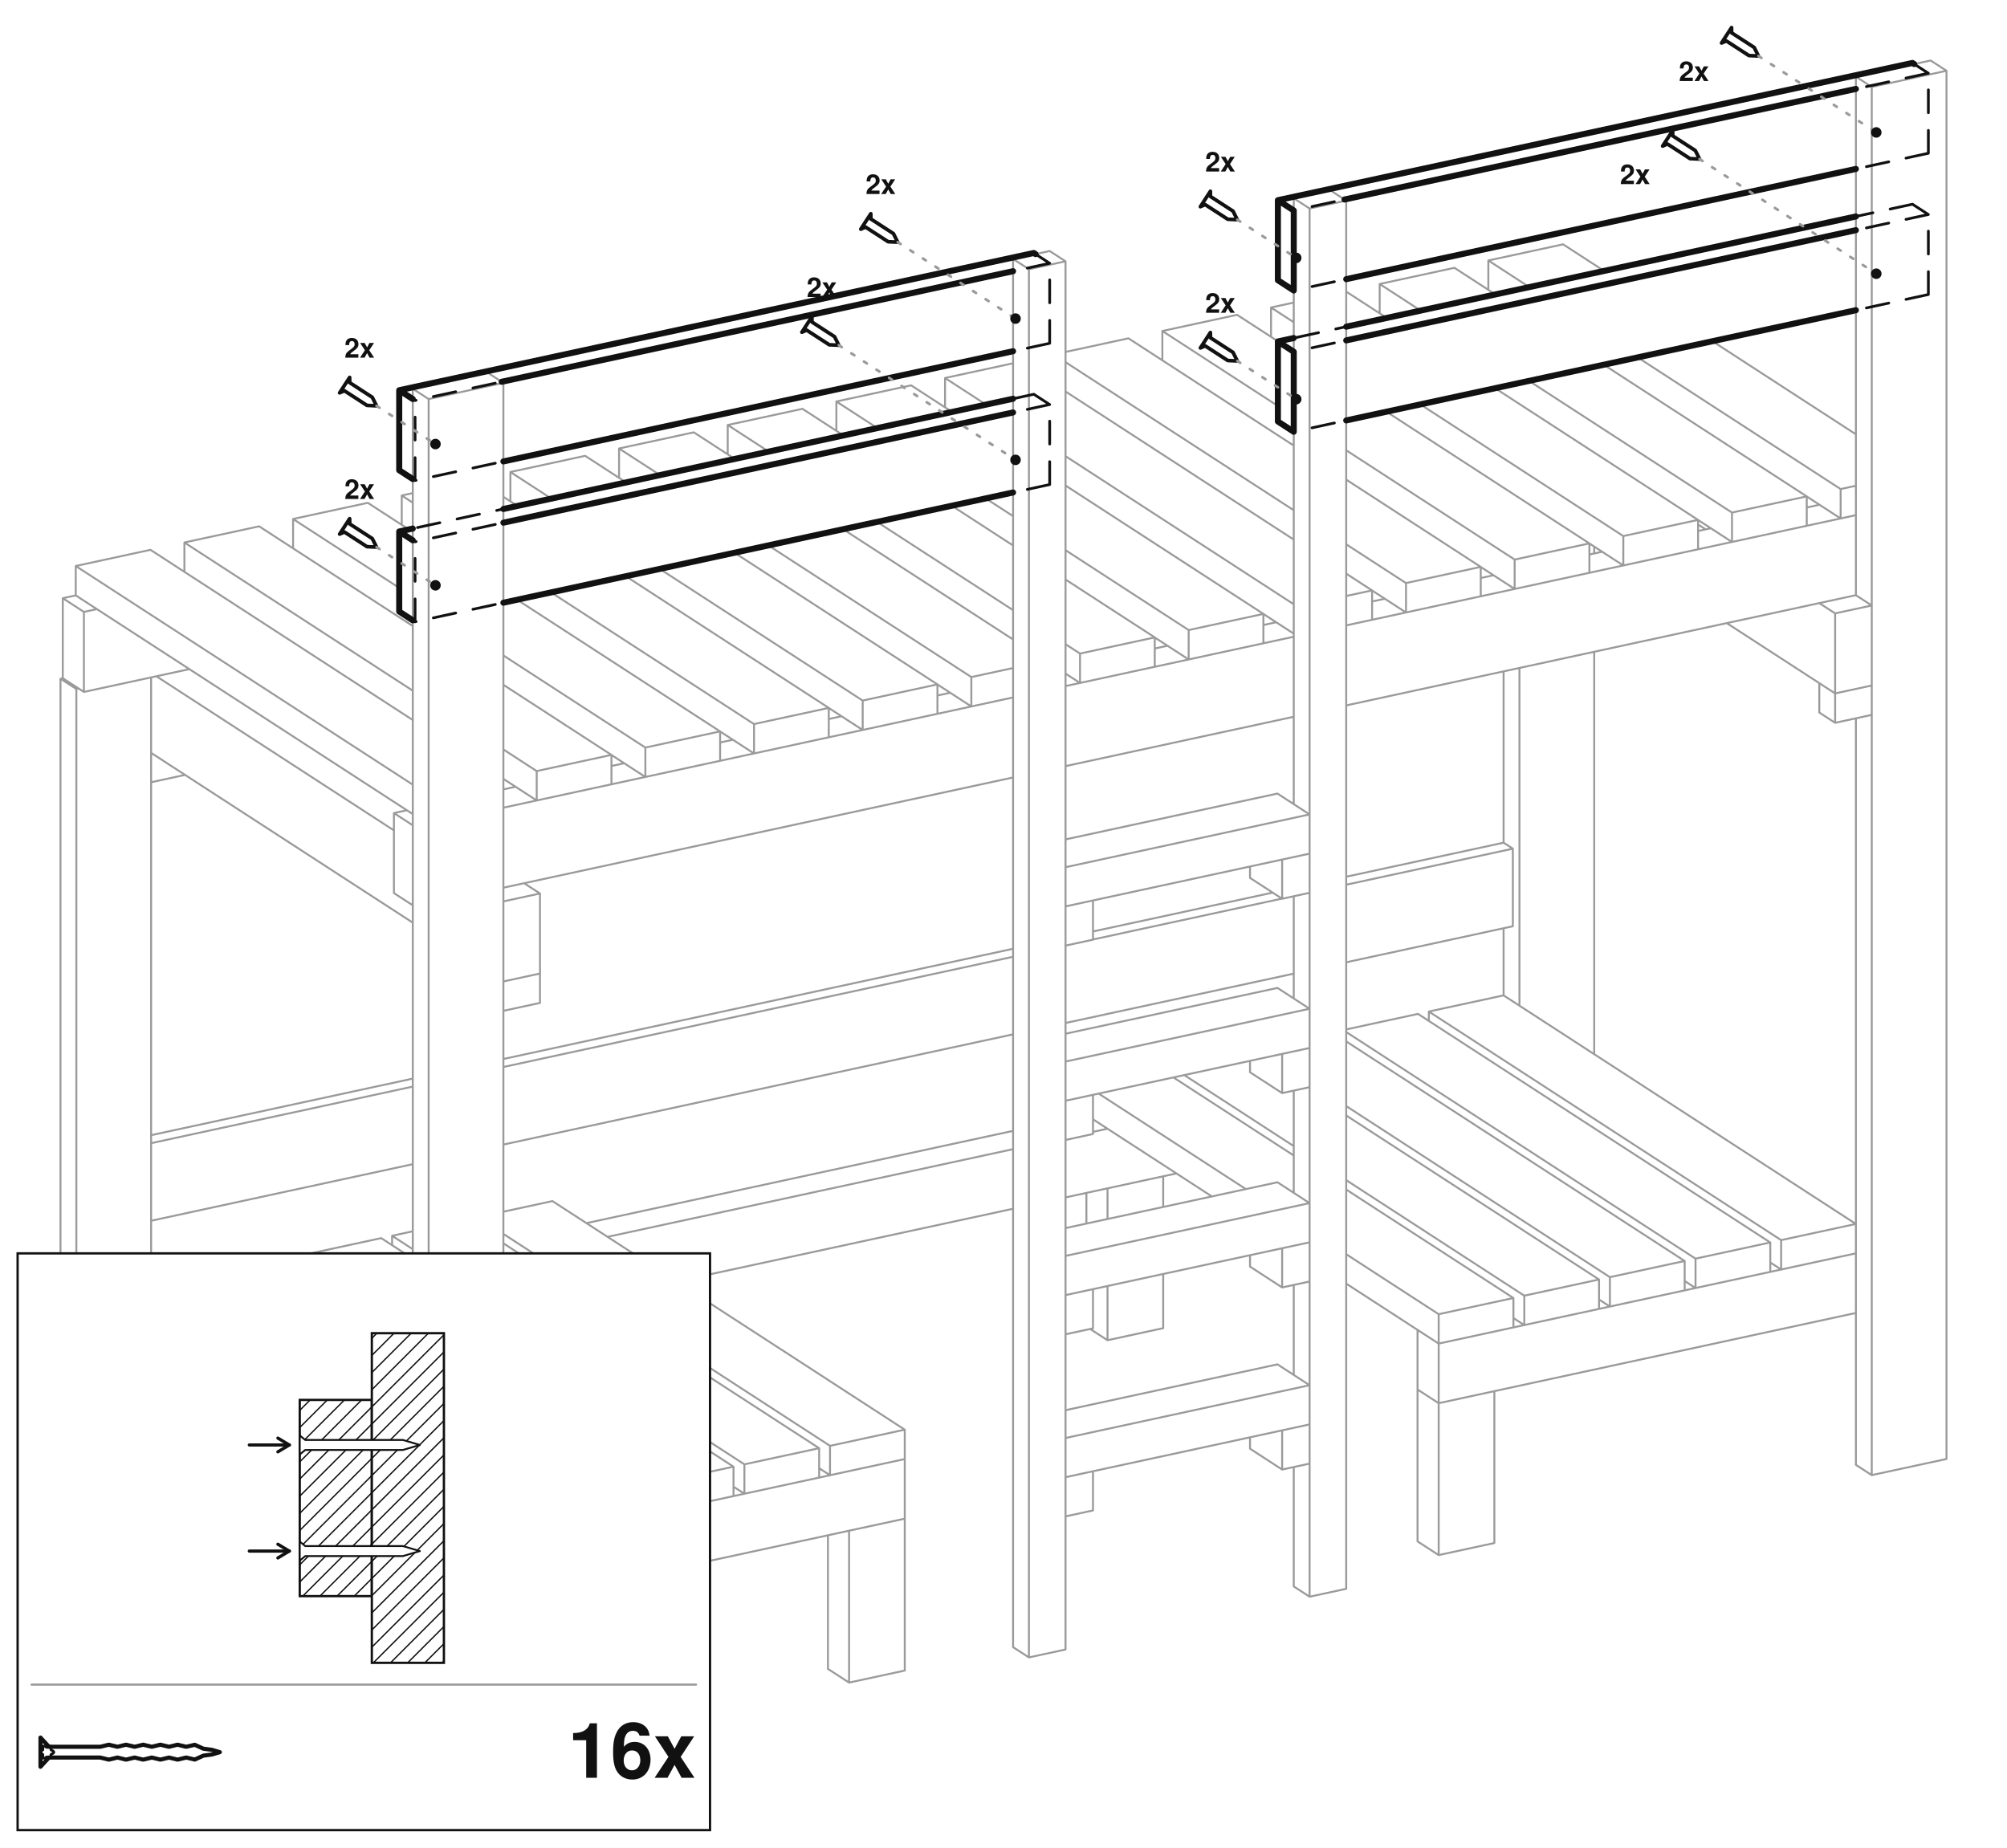
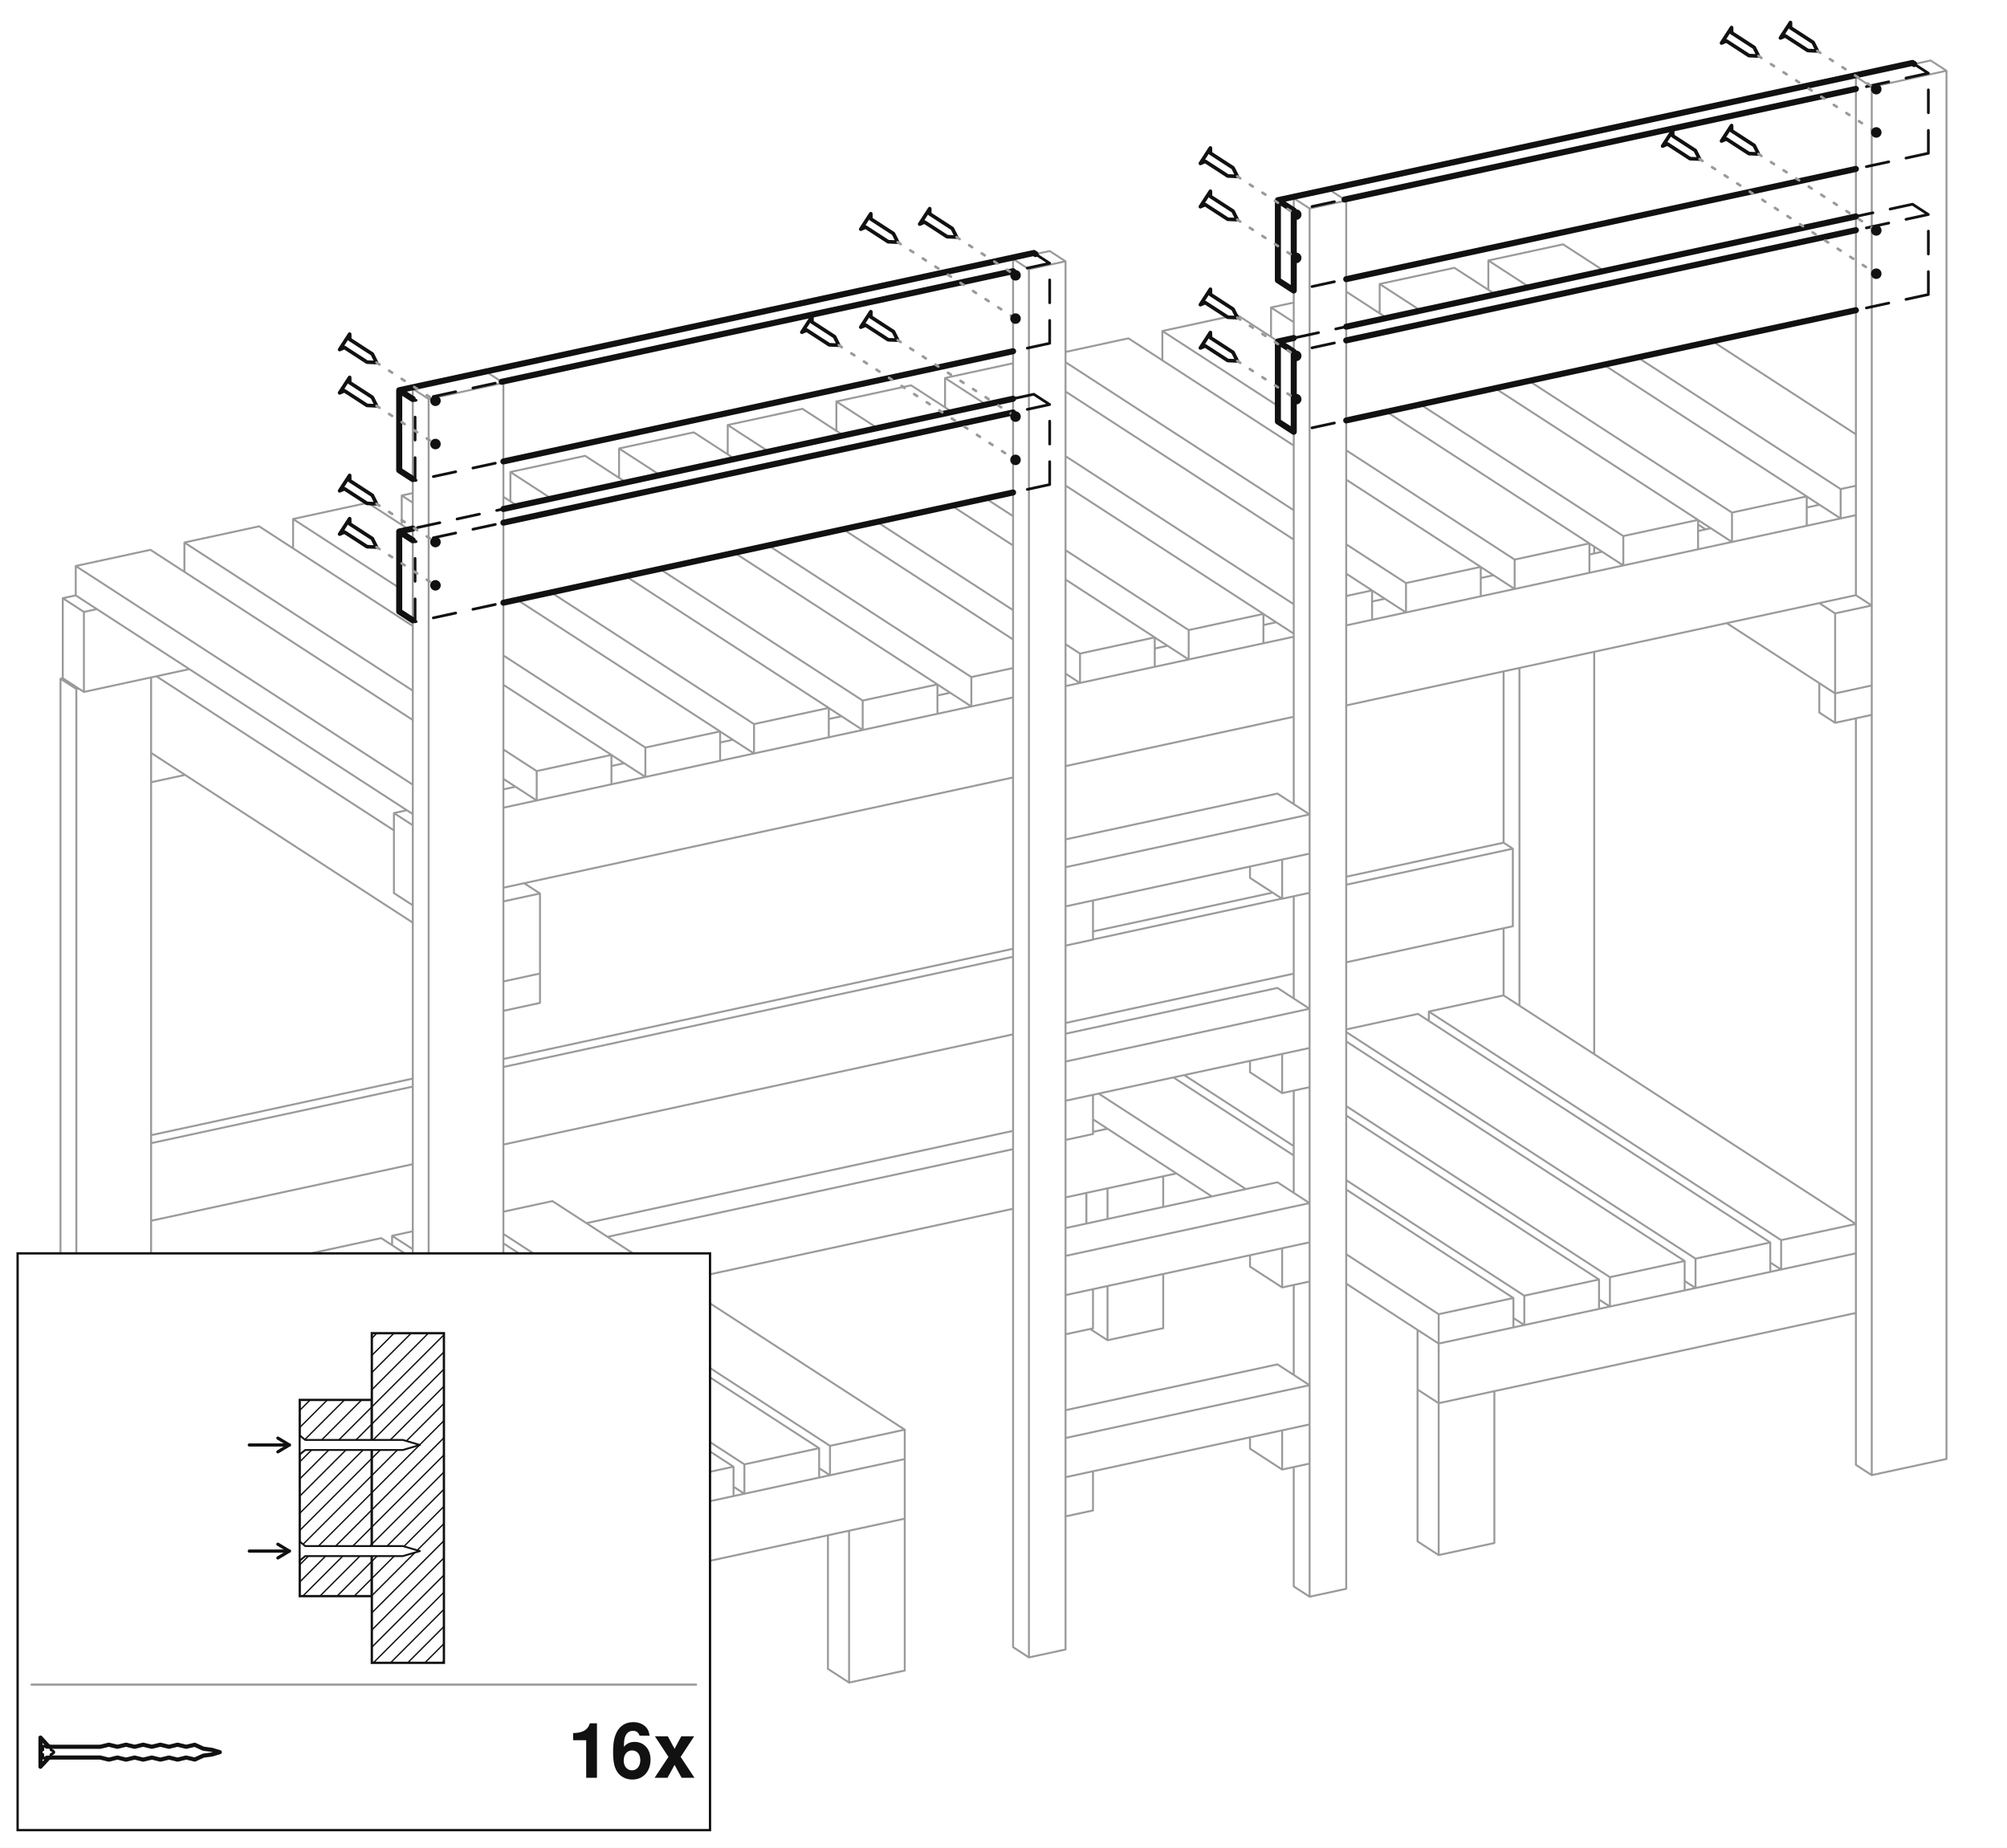
<svg xmlns="http://www.w3.org/2000/svg" viewBox="-1139.38 -919.23 2278.77 2098">
  <rect x="-1139.38" y="-919.23" width="2278.77" height="2098" fill="#ffffff" />
  <path d="M-967.82,592.05 L-961.82,595.94 M-961.82,663.63 L-961.82,595.94 M-967.82,659.73 L-961.82,663.63 M10.87,364.81 L-473.53,469.57 M196.35,413.14 L70.44,440.37 M10.87,453.25 L-371.29,535.91 M-883.59,646.71 L-961.82,663.63 M118.11,362.37 L101.61,365.94 M10.87,385.57 L-449.53,485.14 M-920.26,688.01 L-920.26,654.64 M-967.82,659.73 L-961.82,663.63 M-961.82,697 L-961.82,663.63 M-967.82,693.11 L-961.82,697 M-920.26,688.01 L-961.82,697 M-920.26,654.64 L-961.82,663.63 M670.7,277.72 L670.7,-179.16 M670.7,-290.79 L670.7,-298.63 M567.82,210.97 L567.82,134.75 M567.82,37.59 L567.82,-156.92 M585.82,222.65 L585.82,-160.81 M-967.82,832.19 L-967.82,-150.07 M-1070.7,838.87 L-1070.7,-148.58 M-1070.7,-148.58 L-1052.7,-136.91 M-1052.7,850.55 L-1052.7,-136.91 M-1070.7,838.87 L-1052.7,850.55 M-1068.1,-149.15 L-1070.7,-148.58 M-967.82,832.19 L-1052.7,850.55 M-1050.1,-137.47 L-1052.7,-136.91 M567.82,37.59 L578.32,44.4 M578.32,132.48 L578.32,44.4 M567.82,37.59 L389.13,76.23 M305.65,94.29 L101.61,138.42 M10.87,158.04 L-567.82,283.2 M-670.7,305.45 L-967.82,369.71 M578.32,132.48 L389.13,173.4 M329.56,186.28 L70.44,242.33 M10.87,255.21 L-567.82,380.37 M-670.7,402.62 L-967.82,466.88 M578.32,44.4 L389.13,85.32 M316.15,101.1 L101.61,147.5 M10.87,167.13 L-567.82,292.29 M-670.7,314.54 L-967.82,378.8 M-1068.1,-149.15 L-1068.1,-240.01 M-1068.1,-240.01 L-1044.1,-224.44 M-1044.1,-133.57 L-1044.1,-224.44 M-1068.1,-149.15 L-1044.1,-133.57 M-1053.37,-243.19 L-1068.1,-240.01 M-924.34,-159.47 L-1044.1,-133.57 M-1029.37,-227.62 L-1044.1,-224.44 M-688.7,958.77 L-688.7,914.27 M-688.7,914.27 L-670.7,925.94 M-670.7,970.45 L-670.7,925.94 M-688.7,958.77 L-670.7,970.45 M-686.1,913.7 L-688.7,914.27 M1052.7,-850.55 L1070.7,-838.87 M1070.7,737.35 L1070.7,-838.87 M967.82,744.02 L967.82,-103.61 M967.82,-243.43 L967.82,-832.19 M967.82,-832.19 L985.82,-820.51 M985.82,755.7 L985.82,-820.51 M967.82,744.02 L985.82,755.7 M1052.7,-850.55 L967.82,-832.19 M1070.7,737.35 L985.82,755.7 M1070.7,-838.87 L985.82,-820.51 M-585.82,-496.17 L-567.82,-484.49 M-567.82,1091.72 L-567.82,-484.49 M-670.7,1098.4 L-670.7,-477.81 M-670.7,-477.81 L-652.7,-466.13 M-652.7,1110.08 L-652.7,-466.13 M-670.7,1098.4 L-652.7,1110.08 M-585.82,-496.17 L-670.7,-477.81 M-567.82,1091.72 L-652.7,1110.08 M-567.82,-484.49 L-652.7,-466.13 M985.82,-107.51 L985.82,-140.88 M926.26,-110.19 L926.26,-143.57 M926.26,-143.57 L944.26,-131.89 M944.26,-98.52 L944.26,-131.89 M926.26,-110.19 L944.26,-98.52 M985.82,-107.51 L944.26,-98.52 M985.82,-140.88 L944.26,-131.89 M-967.82,-31.02 L-967.82,-64.4 M-929.24,-39.36 L-967.82,-31.02 M-526.26,219.53 L-526.26,186.15 M-567.82,228.52 L-567.82,195.14 M-526.26,219.53 L-567.82,228.52 M-526.26,186.15 L-567.82,195.14 M967.82,-243.43 L985.82,-231.75 M985.82,-140.88 L985.82,-231.75 M788.62,-323.74 L797.22,-318.16 M926.26,-234.44 L944.26,-222.76 M944.26,-131.89 L944.26,-222.76 M821.22,-211.72 L944.26,-131.89 M985.82,-140.88 L944.26,-131.89 M985.82,-231.75 L944.26,-222.76 M-544.26,83.6 L-526.26,95.28 M-526.26,186.15 L-526.26,95.28 M-961.82,-151.37 L-692.1,23.64 M-567.82,195.14 L-567.82,104.27 M-967.82,-64.4 L-670.7,128.39 M-526.26,186.15 L-567.82,195.14 M-526.26,95.28 L-567.82,104.27 M-692.1,94.82 L-692.1,3.95 M-692.1,3.95 L-670.7,17.84 M-692.1,94.82 L-670.7,108.7 M926.5,-346.12 L912,-342.98 M803.13,-319.43 L788.62,-316.3 M679.75,-292.75 L665.25,-289.61 M556.38,-266.07 L541.87,-262.93 M433,-239.38 L418.5,-236.25 M309.63,-212.7 L295.12,-209.56 M186.25,-186.02 L171.75,-182.88 M-60.5,-132.65 L-75,-129.51 M-183.87,-105.97 L-198.38,-102.83 M-307.25,-79.28 L-321.75,-76.15 M-430.62,-52.6 L-445.13,-49.46 M-554,-25.92 L-567.82,-22.93 M-677.37,0.77 L-692.1,3.95 M967.82,-243.43 L389.13,-118.27 M329.56,-105.39 L70.44,-49.34 M10.87,-36.46 L-567.82,88.7 M967.82,-334.29 L389.13,-209.13 M329.56,-196.25 L70.44,-140.21 M10.87,-127.32 L-567.82,-2.16 M470.11,658.45 L470.11,590.77 M470.11,590.77 L494.11,606.34 M494.11,674.02 L494.11,606.34 M470.11,658.45 L494.11,674.02 M967.82,571.57 L494.11,674.02 M967.82,503.88 L494.11,606.34 M-112.11,805.13 L-112.11,737.45 M-692.1,909.81 L-692.1,842.13 M-692.1,842.13 L-670.7,856.01 M-692.1,909.81 L-670.7,923.7 M-670.7,837.5 L-692.1,842.13 M-112.11,805.13 L-567.82,903.7 M-112.11,737.45 L-567.82,836.01 M181.33,588.84 L181.33,527.3 M181.33,451.22 L181.33,416.39 M94.11,470.08 L94.11,435.25 M118.11,602.52 L118.11,540.97 M118.11,464.89 L118.11,430.06 M98.42,589.74 L118.11,602.52 M181.33,588.84 L118.11,602.52 M181.33,416.39 L118.11,430.06 M557.33,832.8 L557.33,660.35 M470.11,830.91 L470.11,658.45 M470.11,658.45 L494.11,674.02 M494.11,846.48 L494.11,674.02 M470.11,830.91 L494.11,846.48 M557.33,832.8 L494.11,846.48 M557.33,660.35 L494.11,674.02 M-112.11,977.59 L-112.11,805.13 M-199.33,975.69 L-199.33,824 M-175.33,991.26 L-175.33,818.81 M-199.33,975.69 L-175.33,991.26 M-112.11,977.59 L-175.33,991.26 M-112.11,805.13 L-175.33,818.81 M311.06,629.92 L347.56,653.6 M347.56,698.11 L347.56,653.6 M70.44,758.05 L70.44,713.54 M311.06,629.92 L70.44,681.96 M347.56,698.11 L70.44,758.05 M347.56,653.6 L70.44,713.54 M311.06,423.16 L347.56,446.84 M347.56,491.35 L347.56,446.84 M70.44,551.28 L70.44,506.78 M311.06,423.16 L70.44,475.2 M347.56,491.35 L70.44,551.28 M347.56,446.84 L70.44,506.78 M311.06,202.49 L347.56,226.17 M347.56,270.68 L347.56,226.17 M70.44,330.61 L70.44,286.11 M311.06,202.49 L70.44,254.53 M347.56,270.68 L70.44,330.61 M347.56,226.17 L70.44,286.11 M311.06,-18.18 L347.56,5.5 M347.56,50.01 L347.56,5.5 M70.44,109.94 L70.44,65.44 M311.06,-18.18 L70.44,33.86 M347.56,50.01 L70.44,109.94 M347.56,5.5 L70.44,65.44 M371.13,-703.14 L389.13,-691.46 M389.13,884.75 L389.13,-691.46 M329.56,882.07 L329.56,746.51 M329.56,641.93 L329.56,539.74 M329.56,435.16 L329.56,319.08 M329.56,214.49 L329.56,98.41 M329.56,-6.18 L329.56,-694.15 M329.56,-694.15 L347.56,-682.47 M347.56,893.74 L347.56,-682.47 M329.56,882.07 L347.56,893.74 M371.13,-703.14 L329.56,-694.15 M389.13,884.75 L347.56,893.74 M389.13,-691.46 L347.56,-682.47 M52.44,-634.21 L70.44,-622.53 M70.44,953.68 L70.44,-622.53 M10.87,950.99 L10.87,-625.22 M10.87,-625.22 L28.87,-613.54 M28.87,962.67 L28.87,-613.54 M10.87,950.99 L28.87,962.67 M52.44,-634.21 L10.87,-625.22 M70.44,953.68 L28.87,962.67 M70.44,-622.53 L28.87,-613.54 M347.56,742.61 L347.56,698.11 M279.89,725.67 L279.89,712.75 M316.39,749.36 L316.39,704.85 M279.89,725.67 L316.39,749.36 M347.56,742.61 L316.39,749.36 M347.56,698.11 L316.39,704.85 M347.56,535.85 L347.56,491.35 M279.89,518.91 L279.89,505.98 M316.39,542.59 L316.39,498.09 M279.89,518.91 L316.39,542.59 M347.56,535.85 L316.39,542.59 M347.56,491.35 L316.39,498.09 M347.56,315.18 L347.56,270.68 M279.89,298.24 L279.89,285.31 M316.39,321.93 L316.39,277.42 M279.89,298.24 L316.39,321.93 M347.56,315.18 L316.39,321.93 M347.56,270.68 L316.39,277.42 M347.56,94.51 L347.56,50.01 M279.89,77.57 L279.89,64.64 M316.39,101.26 L316.39,56.75 M279.89,77.57 L316.39,101.26 M347.56,94.51 L316.39,101.26 M347.56,50.01 L316.39,56.75 M101.61,795.81 L101.61,751.3 M70.44,802.55 L70.44,758.05 M101.61,795.81 L70.44,802.55 M101.61,751.3 L70.44,758.05 M101.61,589.05 L101.61,544.54 M70.44,595.79 L70.44,551.28 M101.61,589.05 L70.44,595.79 M101.61,544.54 L70.44,551.28 M101.61,368.38 L101.61,323.87 M70.44,375.12 L70.44,330.61 M101.61,368.38 L70.44,375.12 M101.61,323.87 L70.44,330.61 M101.61,147.71 L101.61,103.2 M70.44,154.45 L70.44,109.94 M101.61,147.71 L70.44,154.45 M101.61,103.2 L70.44,109.94 M567.82,210.97 L967.82,470.5 M967.82,503.88 L967.82,470.5 M482.95,240 L482.95,229.32 M482.95,229.32 L882.95,488.86 M882.95,522.24 L882.95,488.86 M870.61,514.23 L882.95,522.24 M567.82,210.97 L482.95,229.32 M967.82,503.88 L882.95,522.24 M967.82,470.5 L882.95,488.86 M470.61,231.99 L870.61,491.53 M870.61,524.91 L870.61,491.53 M389.13,252.55 L785.74,509.88 M785.74,543.26 L785.74,509.88 M773.4,535.26 L785.74,543.26 M470.61,231.99 L389.13,249.62 M870.61,524.91 L785.74,543.26 M870.61,491.53 L785.74,509.88 M389.13,263.23 L773.4,512.55 M773.4,545.93 L773.4,512.55 M389.13,336.65 L688.53,530.91 M688.53,564.29 L688.53,530.91 M676.19,556.28 L688.53,564.29 M773.4,545.93 L688.53,564.29 M773.4,512.55 L688.53,530.91 M389.13,347.32 L676.19,533.58 M676.19,566.96 L676.19,533.58 M205.27,301.45 L329.56,382.1 M389.13,420.75 L591.32,551.93 M591.32,585.31 L591.32,551.93 M578.98,577.31 L591.32,585.31 M676.19,566.96 L591.32,585.31 M676.19,533.58 L591.32,551.93 M192.93,304.12 L329.56,392.77 M389.13,431.42 L578.98,554.6 M578.98,587.98 L578.98,554.6 M108.06,322.48 L275.19,430.92 M389.13,504.85 L494.11,572.96 M494.11,606.34 L494.11,572.96 M101.61,351.67 L236.61,439.26 M389.13,538.23 L494.11,606.34 M578.98,587.98 L494.11,606.34 M578.98,554.6 L494.11,572.96 M-900.95,528.64 L-670.7,678.04 M-567.82,744.78 L-500.95,788.17 M-500.95,821.55 L-500.95,788.17 M-967.82,558.67 L-670.7,751.46 M-967.82,592.05 L-670.7,784.84 M-900.95,528.64 L-967.82,543.1 M-500.95,821.55 L-567.82,836.01 M-500.95,788.17 L-567.82,802.63 M-803.74,507.61 L-670.7,593.94 M-567.82,660.68 L-403.74,767.15 M-403.74,800.52 L-403.74,767.15 M-888.61,536.64 L-888.61,525.97 M-888.61,525.97 L-670.7,667.36 M-567.82,734.11 L-488.61,785.5 M-488.61,818.88 L-488.61,785.5 M-500.95,810.87 L-488.61,818.88 M-803.74,507.61 L-888.61,525.97 M-403.74,800.52 L-488.61,818.88 M-403.74,767.15 L-488.61,785.5 M-706.53,486.59 L-670.7,509.84 M-567.82,576.58 L-306.53,746.12 M-306.53,779.5 L-306.53,746.12 M-791.4,515.62 L-791.4,504.94 M-791.4,504.94 L-670.7,583.26 M-567.82,650.01 L-391.4,764.48 M-391.4,797.86 L-391.4,764.48 M-403.74,789.85 L-391.4,797.86 M-706.53,486.59 L-791.4,504.94 M-306.53,779.5 L-391.4,797.86 M-306.53,746.12 L-391.4,764.48 M-567.82,492.48 L-209.32,725.1 M-209.32,758.47 L-209.32,725.1 M-694.19,494.59 L-694.19,483.92 M-694.19,483.92 L-670.7,499.16 M-567.82,565.91 L-294.19,743.45 M-294.19,776.83 L-294.19,743.45 M-306.53,768.82 L-294.19,776.83 M-670.7,478.84 L-694.19,483.92 M-209.32,758.47 L-294.19,776.83 M-209.32,725.1 L-294.19,743.45 M-512.11,444.54 L-112.11,704.07 M-112.11,737.45 L-112.11,704.07 M-567.82,481.81 L-196.98,722.43 M-196.98,755.81 L-196.98,722.43 M-209.32,747.8 L-196.98,755.81 M-512.11,444.54 L-567.82,456.59 M-112.11,737.45 L-196.98,755.81 M-112.11,704.07 L-196.98,722.43 M635.37,-641.81 L681.92,-611.62 M804.95,-531.79 L967.82,-426.11 M550.5,-590.15 L550.5,-623.46 M550.5,-623.46 L597.05,-593.26 M720.08,-513.43 L950.5,-363.92 M950.5,-330.55 L950.5,-363.92 M912,-355.53 L950.5,-330.55 M635.37,-641.81 L550.5,-623.46 M967.82,-334.29 L950.5,-330.55 M967.82,-367.67 L950.5,-363.92 M-475,-401.66 L-428.46,-371.46 M-305.43,-291.64 L-75,-142.13 M-75,-108.75 L-75,-142.13 M-559.87,-350 L-559.87,-383.31 M-559.87,-383.31 L-513.33,-353.11 M-390.3,-273.28 L-159.87,-123.77 M-159.87,-90.39 L-159.87,-123.77 M-198.38,-115.38 L-159.87,-90.39 M-475,-401.66 L-559.87,-383.31 M-75,-108.75 L-159.87,-90.39 M-75,-142.13 L-159.87,-123.77 M-567.82,-355.16 L-551.83,-344.78 M-428.8,-264.95 L-198.38,-115.44 M-198.38,-82.07 L-198.38,-115.44 M-683.25,-323.31 L-683.25,-356.62 M-683.25,-356.62 L-670.7,-348.48 M-513.67,-246.6 L-283.25,-97.09 M-283.25,-63.71 L-283.25,-97.09 M-321.75,-88.69 L-283.25,-63.71 M-670.7,-359.34 L-683.25,-356.62 M-198.38,-82.07 L-283.25,-63.71 M-198.38,-115.44 L-283.25,-97.09 M-721.75,-348.3 L-675.21,-318.1 M-552.18,-238.27 L-321.75,-88.76 M-321.75,-55.38 L-321.75,-88.76 M-806.62,-296.63 L-806.62,-329.94 M-806.62,-329.94 L-686.1,-251.74 M-567.82,-175 L-406.62,-70.41 M-406.62,-37.03 L-406.62,-70.41 M-445.13,-62.01 L-406.62,-37.03 M-721.75,-348.3 L-806.62,-329.94 M-321.75,-55.38 L-406.62,-37.03 M-321.75,-88.76 L-406.62,-70.41 M-845.13,-321.61 L-670.7,-208.43 M-567.82,-141.69 L-445.13,-62.08 M-445.13,-28.7 L-445.13,-62.08 M-930,-269.95 L-930,-303.26 M-930,-303.26 L-670.7,-135.01 M-567.82,-68.26 L-530,-43.72 M-530,-10.34 L-530,-43.72 M-567.82,-34.89 L-530,-10.34 M-845.13,-321.61 L-930,-303.26 M-445.13,-28.7 L-530,-10.34 M-445.13,-62.08 L-530,-43.72 M-968.5,-294.93 L-670.7,-101.7 M-1053.37,-243.19 L-1053.37,-276.57 M-1053.37,-276.57 L-670.7,-28.28 M-1053.37,-243.19 L-670.7,5.1 M-968.5,-294.93 L-1053.37,-276.57 M512,-615.13 L558.54,-584.93 M681.57,-505.1 L912,-355.6 M912,-322.22 L912,-355.6 M427.13,-563.46 L427.13,-596.78 M427.13,-596.78 L473.67,-566.58 M596.7,-486.75 L827.13,-337.24 M827.13,-303.86 L827.13,-337.24 M788.62,-328.85 L827.13,-303.86 M512,-615.13 L427.13,-596.78 M912,-322.22 L827.13,-303.86 M912,-355.6 L827.13,-337.24 M389.13,-588.12 L435.17,-558.25 M558.2,-478.42 L788.62,-328.91 M788.62,-295.53 L788.62,-328.91 M303.75,-536.78 L303.75,-570.09 M303.75,-570.09 L329.56,-553.35 M473.33,-460.07 L703.75,-310.56 M703.75,-277.18 L703.75,-310.56 M665.25,-302.16 L703.75,-277.18 M329.56,-575.67 L303.75,-570.09 M788.62,-295.53 L703.75,-277.18 M788.62,-328.91 L703.75,-310.56 M265.25,-561.76 L311.79,-531.56 M434.82,-451.74 L665.25,-302.23 M665.25,-268.85 L665.25,-302.23 M180.38,-510.1 L180.38,-543.41 M180.38,-543.41 L311.56,-458.29 M389.13,-407.96 L580.38,-283.87 M580.38,-250.49 L580.38,-283.87 M541.87,-275.48 L580.38,-250.49 M265.25,-561.76 L180.38,-543.41 M665.25,-268.85 L580.38,-250.49 M665.25,-302.23 L580.38,-283.87 M141.87,-535.08 L329.56,-413.3 M389.13,-374.65 L541.87,-275.55 M541.87,-242.17 L541.87,-275.55 M70.44,-508.01 L329.56,-339.88 M389.13,-301.23 L457,-257.19 M457,-223.81 L457,-257.19 M418.5,-248.79 L457,-223.81 M141.87,-535.08 L70.44,-519.63 M541.87,-242.17 L457,-223.81 M541.87,-275.55 L457,-257.19 M70.44,-474.7 L329.56,-306.57 M389.13,-267.92 L418.5,-248.86 M418.5,-215.48 L418.5,-248.86 M-66.37,-456.73 L-66.37,-490.04 M-66.37,-490.04 L-19.83,-459.84 M70.44,-401.28 L329.56,-233.14 M295.12,-222.11 L329.56,-199.76 M10.87,-506.75 L-66.37,-490.04 M418.5,-215.48 L389.13,-209.13 M418.5,-248.86 L389.13,-242.51 M-104.88,-481.71 L-58.33,-451.51 M70.44,-367.96 L295.12,-222.18 M295.12,-188.8 L295.12,-222.18 M-189.75,-430.05 L-189.75,-463.36 M-189.75,-463.36 L-143.2,-433.16 M-20.17,-353.33 L10.87,-333.19 M70.44,-294.54 L210.25,-203.82 M210.25,-170.44 L210.25,-203.82 M171.75,-195.43 L210.25,-170.44 M-104.88,-481.71 L-189.75,-463.36 M295.12,-188.8 L210.25,-170.44 M295.12,-222.18 L210.25,-203.82 M-228.25,-455.03 L-181.71,-424.83 M-58.68,-345 L10.87,-299.88 M70.44,-261.23 L171.75,-195.5 M171.75,-162.12 L171.75,-195.5 M-313.12,-403.36 L-313.12,-436.67 M-313.12,-436.67 L-266.58,-406.48 M-143.55,-326.65 L10.87,-226.46 M70.44,-187.81 L86.88,-177.14 M86.88,-143.76 L86.88,-177.14 M70.44,-154.43 L86.88,-143.76 M-228.25,-455.03 L-313.12,-436.67 M171.75,-162.12 L86.88,-143.76 M171.75,-195.5 L86.88,-177.14 M-351.63,-428.35 L-305.08,-398.15 M-182.05,-318.32 L10.87,-193.15 M-436.5,-376.68 L-436.5,-409.99 M-436.5,-409.99 L-389.95,-379.79 M-266.92,-299.96 L-36.5,-150.46 M-36.5,-117.08 L-36.5,-150.46 M-75,-142.06 L-36.5,-117.08 M-351.63,-428.35 L-436.5,-409.99 M10.87,-127.32 L-36.5,-117.08 M10.87,-160.7 L-36.5,-150.46" fill="none" stroke="#9a9a9a" stroke-width="2.2" stroke-linecap="round" stroke-linejoin="round" />
  <path d="M1032.1,-687.35 L1050.1,-675.67 M1050.1,-584.81 L1050.1,-675.67 M311.56,-440.65 L311.56,-531.52 M311.56,-531.52 L329.56,-519.84 M329.56,-428.97 L329.56,-519.84 M311.56,-440.65 L329.56,-428.97 M1032.1,-687.35 L311.56,-531.52 M1050.1,-584.81 L329.56,-428.97 M1050.1,-675.67 L329.56,-519.84 M1032.1,-847.75 L1050.1,-836.08 M1050.1,-745.21 L1050.1,-836.08 M311.56,-601.05 L311.56,-691.92 M311.56,-691.92 L329.56,-680.24 M329.56,-589.38 L329.56,-680.24 M311.56,-601.05 L329.56,-589.38 M1032.1,-847.75 L311.56,-691.92 M1050.1,-745.21 L329.56,-589.38 M1050.1,-836.08 L329.56,-680.24 M34.44,-471.58 L52.44,-459.9 M52.44,-369.04 L52.44,-459.9 M-686.1,-224.88 L-686.1,-315.74 M-686.1,-315.74 L-668.1,-304.06 M-668.1,-213.2 L-668.1,-304.06 M-686.1,-224.88 L-668.1,-213.2 M34.44,-471.58 L-686.1,-315.74 M52.44,-369.04 L-668.1,-213.2 M52.44,-459.9 L-668.1,-304.06 M34.44,-631.98 L52.44,-620.3 M52.44,-529.44 L52.44,-620.3 M-686.1,-385.28 L-686.1,-476.14 M-686.1,-476.14 L-668.1,-464.47 M-668.1,-373.6 L-668.1,-464.47 M-686.1,-385.28 L-668.1,-373.6 M34.44,-631.98 L-686.1,-476.14 M52.44,-529.44 L-668.1,-373.6 M52.44,-620.3 L-668.1,-464.47" fill="none" stroke="#111111" stroke-width="3.09" stroke-linecap="round" stroke-linejoin="round" stroke-dasharray="26 20" />
  <path d="M311.56,-440.65 L311.56,-531.52 M311.56,-531.52 L329.56,-519.84 M329.56,-428.97 L329.56,-519.84 M311.56,-440.65 L329.56,-428.97 M967.82,-673.45 L389.13,-548.29 M329.56,-535.41 L311.56,-531.52 M967.82,-567.01 L389.13,-441.86 M967.82,-657.88 L389.13,-532.72 M1032.1,-847.75 L1034.02,-846.51 M311.56,-601.05 L311.56,-691.92 M311.56,-691.92 L329.56,-680.24 M329.56,-589.38 L329.56,-680.24 M311.56,-601.05 L329.56,-589.38 M1032.1,-847.75 L311.56,-691.92 M967.82,-727.42 L389.13,-602.26 M967.82,-818.28 L387.21,-692.71 M-686.1,-224.88 L-686.1,-315.74 M-686.1,-315.74 L-670.7,-305.75 M-686.1,-224.88 L-670.7,-214.88 M10.87,-466.48 L-567.82,-341.32 M-670.7,-319.07 L-686.1,-315.74 M10.87,-360.04 L-567.82,-234.89 M10.87,-450.91 L-567.82,-325.75 M34.44,-631.98 L36.36,-630.73 M-686.1,-385.28 L-686.1,-476.14 M-686.1,-476.14 L-670.7,-466.15 M-686.1,-385.28 L-670.7,-375.29 M34.44,-631.98 L-686.1,-476.14 M10.87,-520.45 L-567.82,-395.29 M10.87,-611.31 L-569.75,-485.74" fill="none" stroke="#111111" stroke-width="6.87" stroke-linecap="round" stroke-linejoin="round" />
  <rect x="-1119.38" y="503.89" width="786.17" height="654.88" rx="0" fill="#ffffff" stroke="#111111" stroke-width="2.61" />
  <rect x="-799.04" y="670.29" width="81.84" height="222.78" rx="0" fill="#ffffff" stroke="#111111" stroke-width="2.61" />
  <path d="M-799.04,682.13 L-787.2,670.29 M-799.04,701.62 L-767.71,670.29 M-799.04,721.1 L-748.23,670.29 M-799.04,740.59 L-728.74,670.29 M-799.04,760.07 L-717.2,678.23 M-799.04,779.56 L-717.2,697.72 M-799.04,799.04 L-717.2,717.2 M-799.04,818.53 L-717.2,736.69 M-799.04,838.01 L-717.2,756.17 M-799.04,857.5 L-717.2,775.66 M-799.04,876.98 L-717.2,795.14 M-795.64,893.07 L-717.2,814.63 M-776.16,893.07 L-717.2,834.11 M-756.67,893.07 L-717.2,853.6 M-737.19,893.07 L-717.2,873.08 M-717.7,893.07 L-717.2,892.57" fill="none" stroke="#111111" stroke-width="1.51" />
  <rect x="-717.2" y="594.54" width="81.84" height="374.27" rx="0" fill="#ffffff" stroke="#111111" stroke-width="2.61" />
  <path d="M-717.2,600.29 L-711.45,594.54 M-717.2,619.78 L-691.97,594.54 M-717.2,639.26 L-672.48,594.54 M-717.2,658.75 L-653,594.54 M-717.2,678.23 L-635.37,596.4 M-717.2,697.72 L-635.37,615.88 M-717.2,717.2 L-635.37,635.37 M-717.2,736.69 L-635.37,654.85 M-717.2,756.17 L-635.37,674.34 M-717.2,775.66 L-635.37,693.82 M-717.2,795.14 L-635.37,713.31 M-717.2,814.63 L-635.37,732.79 M-717.2,834.11 L-635.37,752.28 M-717.2,853.6 L-635.37,771.76 M-717.2,873.08 L-635.37,791.25 M-717.2,892.57 L-635.37,810.73 M-717.2,912.05 L-635.37,830.22 M-717.2,931.54 L-635.37,849.7 M-717.2,951.03 L-635.37,869.19 M-715.51,968.81 L-635.37,888.67 M-696.02,968.81 L-635.37,908.16 M-676.54,968.81 L-635.37,927.64 M-657.05,968.81 L-635.37,947.13 M-637.57,968.81 L-635.37,966.61" fill="none" stroke="#111111" stroke-width="1.51" />
  <path d="M-799.04,831.12 L-792.79,836.24 L-681.97,836.24 L-662.64,841.92 L-681.97,847.6 L-792.79,847.6 L-799.04,852.72 Z" fill="#ffffff" stroke="#111111" stroke-width="2.09" stroke-linejoin="round" />
  <path d="M-856.33,841.92 L-810.92,841.92" fill="none" stroke="#111111" stroke-width="3.61" stroke-linecap="round" />
  <path d="M-810.92,841.92 L-823.87,834.13" fill="none" stroke="#111111" stroke-width="3.61" stroke-linecap="round" />
  <path d="M-810.92,841.92 L-823.87,849.71" fill="none" stroke="#111111" stroke-width="3.61" stroke-linecap="round" />
  <path d="M-799.04,710.64 L-792.79,715.75 L-681.97,715.75 L-662.64,721.44 L-681.97,727.12 L-792.79,727.12 L-799.04,732.24 Z" fill="#ffffff" stroke="#111111" stroke-width="2.09" stroke-linejoin="round" />
  <path d="M-856.33,721.44 L-810.92,721.44" fill="none" stroke="#111111" stroke-width="3.61" stroke-linecap="round" />
  <path d="M-810.92,721.44 L-823.87,713.64" fill="none" stroke="#111111" stroke-width="3.61" stroke-linecap="round" />
  <path d="M-810.92,721.44 L-823.87,729.23" fill="none" stroke="#111111" stroke-width="3.61" stroke-linecap="round" />
  <path d="M-1103.59,993.53 L-349.01,993.53" fill="none" stroke="#9a9a9a" stroke-width="2.4" stroke-linecap="round" />
  <svg x="-1103.59" y="1019.34" width="223.98" height="101.81" viewBox="0 0 264 120" preserveAspectRatio="xMidYMid meet">
    <g fill="none" stroke="#111" stroke-width="5.5" stroke-linecap="round" stroke-linejoin="round">
      <g transform="scale(4) translate(3 15)" stroke-width="1.38">
        <path d="M 0 -4.88 L 2.83 -1.8 L 19.98 -1.8 L 19.98 -1.8 L 22.86 -2.5 L 25.73 -1.8 L 28.61 -2.5 L 31.48 -1.8 L 34.36 -2.5 L 37.23 -1.8 L 40.11 -2.5 L 42.98 -1.8 L 45.86 -2.5 L 48.73 -1.8 L 51.61 -2.47 L 54.48 -1.17 L 57.36 -0.78 L 60 0 L 60 0 L 60 0 L 57.36 0.78 L 54.48 1.17 L 51.61 2.47 L 48.73 1.8 L 45.86 2.5 L 42.98 1.8 L 40.11 2.5 L 37.23 1.8 L 34.36 2.5 L 31.48 1.8 L 28.61 2.5 L 25.73 1.8 L 22.86 2.5 L 19.98 1.8 L 19.98 1.8 L 2.83 1.8 L 0 4.88 Z" />
        <path d="M 4.49 0 L 4.26 0.37 L 3.8 0.6 L 3.5 0.78 L 3.49 1.13 L 3.53 1.64 L 3.32 2.03 L 2.88 2.02 L 2.45 1.73 L 2.15 1.56 L 1.85 1.73 L 1.42 2.02 L 0.98 2.03 L 0.77 1.64 L 0.81 1.13 L 0.8 0.78 L 0.5 0.6 L 0.04 0.37 L -0.19 0 L 0.04 -0.37 L 0.5 -0.6 L 0.8 -0.78 L 0.81 -1.13 L 0.77 -1.64 L 0.98 -2.03 L 1.42 -2.02 L 1.85 -1.73 L 2.15 -1.56 L 2.45 -1.73 L 2.88 -2.02 L 3.32 -2.03 L 3.53 -1.64 L 3.49 -1.13 L 3.5 -0.78 L 3.8 -0.6 L 4.26 -0.37 Z" stroke-width="0.88" />
      </g>
    </g>
  </svg>
  <text x="-349.01" y="1099.34" font-family="Helvetica, Arial, sans-serif" font-size="87.27" font-weight="bold" text-anchor="end" fill="#111111">16x</text>
+   <path d="M893.53,-893.67 L893.6,-887.72 L919.23,-871.09 L924.08,-861.39 L913.24,-861.87 L887.62,-878.49 L882.15,-876.14 Z" fill="#ffffff" stroke="#111111" stroke-width="4.12" stroke-linejoin="round" />
+   <path d="M924.08,-861.39 L990.96,-818" fill="none" stroke="#9a9a9a" stroke-width="3.02" stroke-linecap="round" stroke-dasharray="4 13" />
+   <circle cx="990.96" cy="-818" r="5.98" fill="#111111" />
  <path d="M826.65,-887.92 L826.72,-881.97 L852.35,-865.35 L857.2,-855.64 L846.36,-856.12 L820.74,-872.75 L815.27,-870.39 Z" fill="#ffffff" stroke="#111111" stroke-width="4.12" stroke-linejoin="round" />
  <path d="M857.2,-855.64 L990.96,-768.86" fill="none" stroke="#9a9a9a" stroke-width="3.02" stroke-linecap="round" stroke-dasharray="4 13" />
  <circle cx="990.96" cy="-768.86" r="5.98" fill="#111111" />
+   <path d="M234.92,-751.23 L234.99,-745.28 L260.62,-728.65 L265.47,-718.95 L254.63,-719.42 L229,-736.05 L223.54,-733.69 Z" fill="#ffffff" stroke="#111111" stroke-width="4.12" stroke-linejoin="round" />
+   <path d="M265.47,-718.95 L332.35,-675.55" fill="none" stroke="#9a9a9a" stroke-width="3.02" stroke-linecap="round" stroke-dasharray="4 13" />
+   <circle cx="332.35" cy="-675.55" r="5.98" fill="#111111" />
+   <path d="M826.65,-776.66 L826.72,-770.71 L852.35,-754.08 L857.2,-744.38 L846.36,-744.86 L820.74,-761.48 L815.27,-759.13 Z" fill="#ffffff" stroke="#111111" stroke-width="4.12" stroke-linejoin="round" />
+   <path d="M857.2,-744.38 L990.96,-657.59" fill="none" stroke="#9a9a9a" stroke-width="3.02" stroke-linecap="round" stroke-dasharray="4 13" />
+   <circle cx="990.96" cy="-657.59" r="5.98" fill="#111111" />
  <path d="M234.92,-702.09 L234.99,-696.14 L260.62,-679.51 L265.47,-669.81 L254.63,-670.28 L229,-686.91 L223.54,-684.55 Z" fill="#ffffff" stroke="#111111" stroke-width="4.12" stroke-linejoin="round" />
  <path d="M265.47,-669.81 L332.35,-626.41" fill="none" stroke="#9a9a9a" stroke-width="3.02" stroke-linecap="round" stroke-dasharray="4 13" />
  <circle cx="332.35" cy="-626.41" r="5.98" fill="#111111" />
  <path d="M759.77,-770.91 L759.84,-764.97 L785.47,-748.34 L790.32,-738.63 L779.48,-739.11 L753.86,-755.74 L748.39,-753.38 Z" fill="#ffffff" stroke="#111111" stroke-width="4.12" stroke-linejoin="round" />
  <path d="M790.32,-738.63 L990.96,-608.45" fill="none" stroke="#9a9a9a" stroke-width="3.02" stroke-linecap="round" stroke-dasharray="4 13" />
  <circle cx="990.96" cy="-608.45" r="5.98" fill="#111111" />
+   <path d="M-83.78,-682.3 L-83.71,-676.35 L-58.08,-659.72 L-53.23,-650.02 L-64.07,-650.49 L-89.69,-667.12 L-95.16,-664.77 Z" fill="#ffffff" stroke="#111111" stroke-width="4.12" stroke-linejoin="round" />
+   <path d="M-53.23,-650.02 L13.65,-606.62" fill="none" stroke="#9a9a9a" stroke-width="3.02" stroke-linecap="round" stroke-dasharray="4 13" />
+   <circle cx="13.65" cy="-606.62" r="5.98" fill="#111111" />
  <path d="M-150.66,-676.55 L-150.59,-670.6 L-124.96,-653.97 L-120.11,-644.27 L-130.95,-644.75 L-156.57,-661.38 L-162.04,-659.02 Z" fill="#ffffff" stroke="#111111" stroke-width="4.12" stroke-linejoin="round" />
  <path d="M-120.11,-644.27 L13.65,-557.48" fill="none" stroke="#9a9a9a" stroke-width="3.02" stroke-linecap="round" stroke-dasharray="4 13" />
  <circle cx="13.65" cy="-557.48" r="5.98" fill="#111111" />
+   <path d="M234.92,-590.82 L234.99,-584.87 L260.62,-568.25 L265.47,-558.54 L254.63,-559.02 L229,-575.65 L223.54,-573.29 Z" fill="#ffffff" stroke="#111111" stroke-width="4.12" stroke-linejoin="round" />
+   <path d="M265.47,-558.54 L332.35,-515.15" fill="none" stroke="#9a9a9a" stroke-width="3.02" stroke-linecap="round" stroke-dasharray="4 13" />
+   <circle cx="332.35" cy="-515.15" r="5.98" fill="#111111" />
  <path d="M234.92,-541.68 L234.99,-535.73 L260.62,-519.11 L265.47,-509.4 L254.63,-509.88 L229,-526.51 L223.54,-524.15 Z" fill="#ffffff" stroke="#111111" stroke-width="4.12" stroke-linejoin="round" />
  <path d="M265.47,-509.4 L332.35,-466.01" fill="none" stroke="#9a9a9a" stroke-width="3.02" stroke-linecap="round" stroke-dasharray="4 13" />
  <circle cx="332.35" cy="-466.01" r="5.98" fill="#111111" />
+   <path d="M-742.39,-539.85 L-742.32,-533.91 L-716.69,-517.28 L-711.84,-507.57 L-722.68,-508.05 L-748.31,-524.68 L-753.77,-522.32 Z" fill="#ffffff" stroke="#111111" stroke-width="4.12" stroke-linejoin="round" />
+   <path d="M-711.84,-507.57 L-644.96,-464.18" fill="none" stroke="#9a9a9a" stroke-width="3.02" stroke-linecap="round" stroke-dasharray="4 13" />
+   <circle cx="-644.96" cy="-464.18" r="5.98" fill="#111111" />
+   <path d="M-150.66,-565.29 L-150.59,-559.34 L-124.96,-542.71 L-120.11,-533.01 L-130.95,-533.48 L-156.57,-550.11 L-162.04,-547.76 Z" fill="#ffffff" stroke="#111111" stroke-width="4.12" stroke-linejoin="round" />
+   <path d="M-120.11,-533.01 L13.65,-446.22" fill="none" stroke="#9a9a9a" stroke-width="3.02" stroke-linecap="round" stroke-dasharray="4 13" />
+   <circle cx="13.65" cy="-446.22" r="5.98" fill="#111111" />
  <path d="M-742.39,-490.71 L-742.32,-484.76 L-716.69,-468.14 L-711.84,-458.43 L-722.68,-458.91 L-748.31,-475.54 L-753.77,-473.18 Z" fill="#ffffff" stroke="#111111" stroke-width="4.12" stroke-linejoin="round" />
  <path d="M-711.84,-458.43 L-644.96,-415.04" fill="none" stroke="#9a9a9a" stroke-width="3.02" stroke-linecap="round" stroke-dasharray="4 13" />
  <circle cx="-644.96" cy="-415.04" r="5.98" fill="#111111" />
  <path d="M-217.54,-559.54 L-217.47,-553.59 L-191.84,-536.97 L-186.99,-527.26 L-197.82,-527.74 L-223.45,-544.37 L-228.92,-542.01 Z" fill="#ffffff" stroke="#111111" stroke-width="4.12" stroke-linejoin="round" />
  <path d="M-186.99,-527.26 L13.65,-397.08" fill="none" stroke="#9a9a9a" stroke-width="3.02" stroke-linecap="round" stroke-dasharray="4 13" />
  <circle cx="13.65" cy="-397.08" r="5.98" fill="#111111" />
+   <path d="M-742.39,-379.45 L-742.32,-373.5 L-716.69,-356.87 L-711.84,-347.17 L-722.68,-347.65 L-748.31,-364.28 L-753.77,-361.92 Z" fill="#ffffff" stroke="#111111" stroke-width="4.12" stroke-linejoin="round" />
+   <path d="M-711.84,-347.17 L-644.96,-303.78" fill="none" stroke="#9a9a9a" stroke-width="3.02" stroke-linecap="round" stroke-dasharray="4 13" />
+   <circle cx="-644.96" cy="-303.78" r="5.98" fill="#111111" />
  <path d="M-742.39,-330.31 L-742.32,-324.36 L-716.69,-307.73 L-711.84,-298.03 L-722.68,-298.51 L-748.31,-315.13 L-753.77,-312.78 Z" fill="#ffffff" stroke="#111111" stroke-width="4.12" stroke-linejoin="round" />
  <path d="M-711.84,-298.03 L-644.96,-254.64" fill="none" stroke="#9a9a9a" stroke-width="3.02" stroke-linecap="round" stroke-dasharray="4 13" />
  <circle cx="-644.96" cy="-254.64" r="5.98" fill="#111111" />
-   <text x="766.79" y="-827.21" font-family="Helvetica, Arial, sans-serif" font-size="30.91" font-weight="bold" text-anchor="start" fill="#111111">2x</text>
-   <text x="229" y="-724.5" font-family="Helvetica, Arial, sans-serif" font-size="30.91" font-weight="bold" text-anchor="start" fill="#111111">2x</text>
-   <text x="699.91" y="-710.2" font-family="Helvetica, Arial, sans-serif" font-size="30.91" font-weight="bold" text-anchor="start" fill="#111111">2x</text>
-   <text x="-156.58" y="-698.97" font-family="Helvetica, Arial, sans-serif" font-size="30.91" font-weight="bold" text-anchor="start" fill="#111111">2x</text>
-   <text x="229" y="-564.1" font-family="Helvetica, Arial, sans-serif" font-size="30.91" font-weight="bold" text-anchor="start" fill="#111111">2x</text>
-   <text x="-748.31" y="-513.13" font-family="Helvetica, Arial, sans-serif" font-size="30.91" font-weight="bold" text-anchor="start" fill="#111111">2x</text>
-   <text x="-223.46" y="-581.96" font-family="Helvetica, Arial, sans-serif" font-size="30.91" font-weight="bold" text-anchor="start" fill="#111111">2x</text>
-   <text x="-748.31" y="-352.73" font-family="Helvetica, Arial, sans-serif" font-size="30.91" font-weight="bold" text-anchor="start" fill="#111111">2x</text>
</svg>
